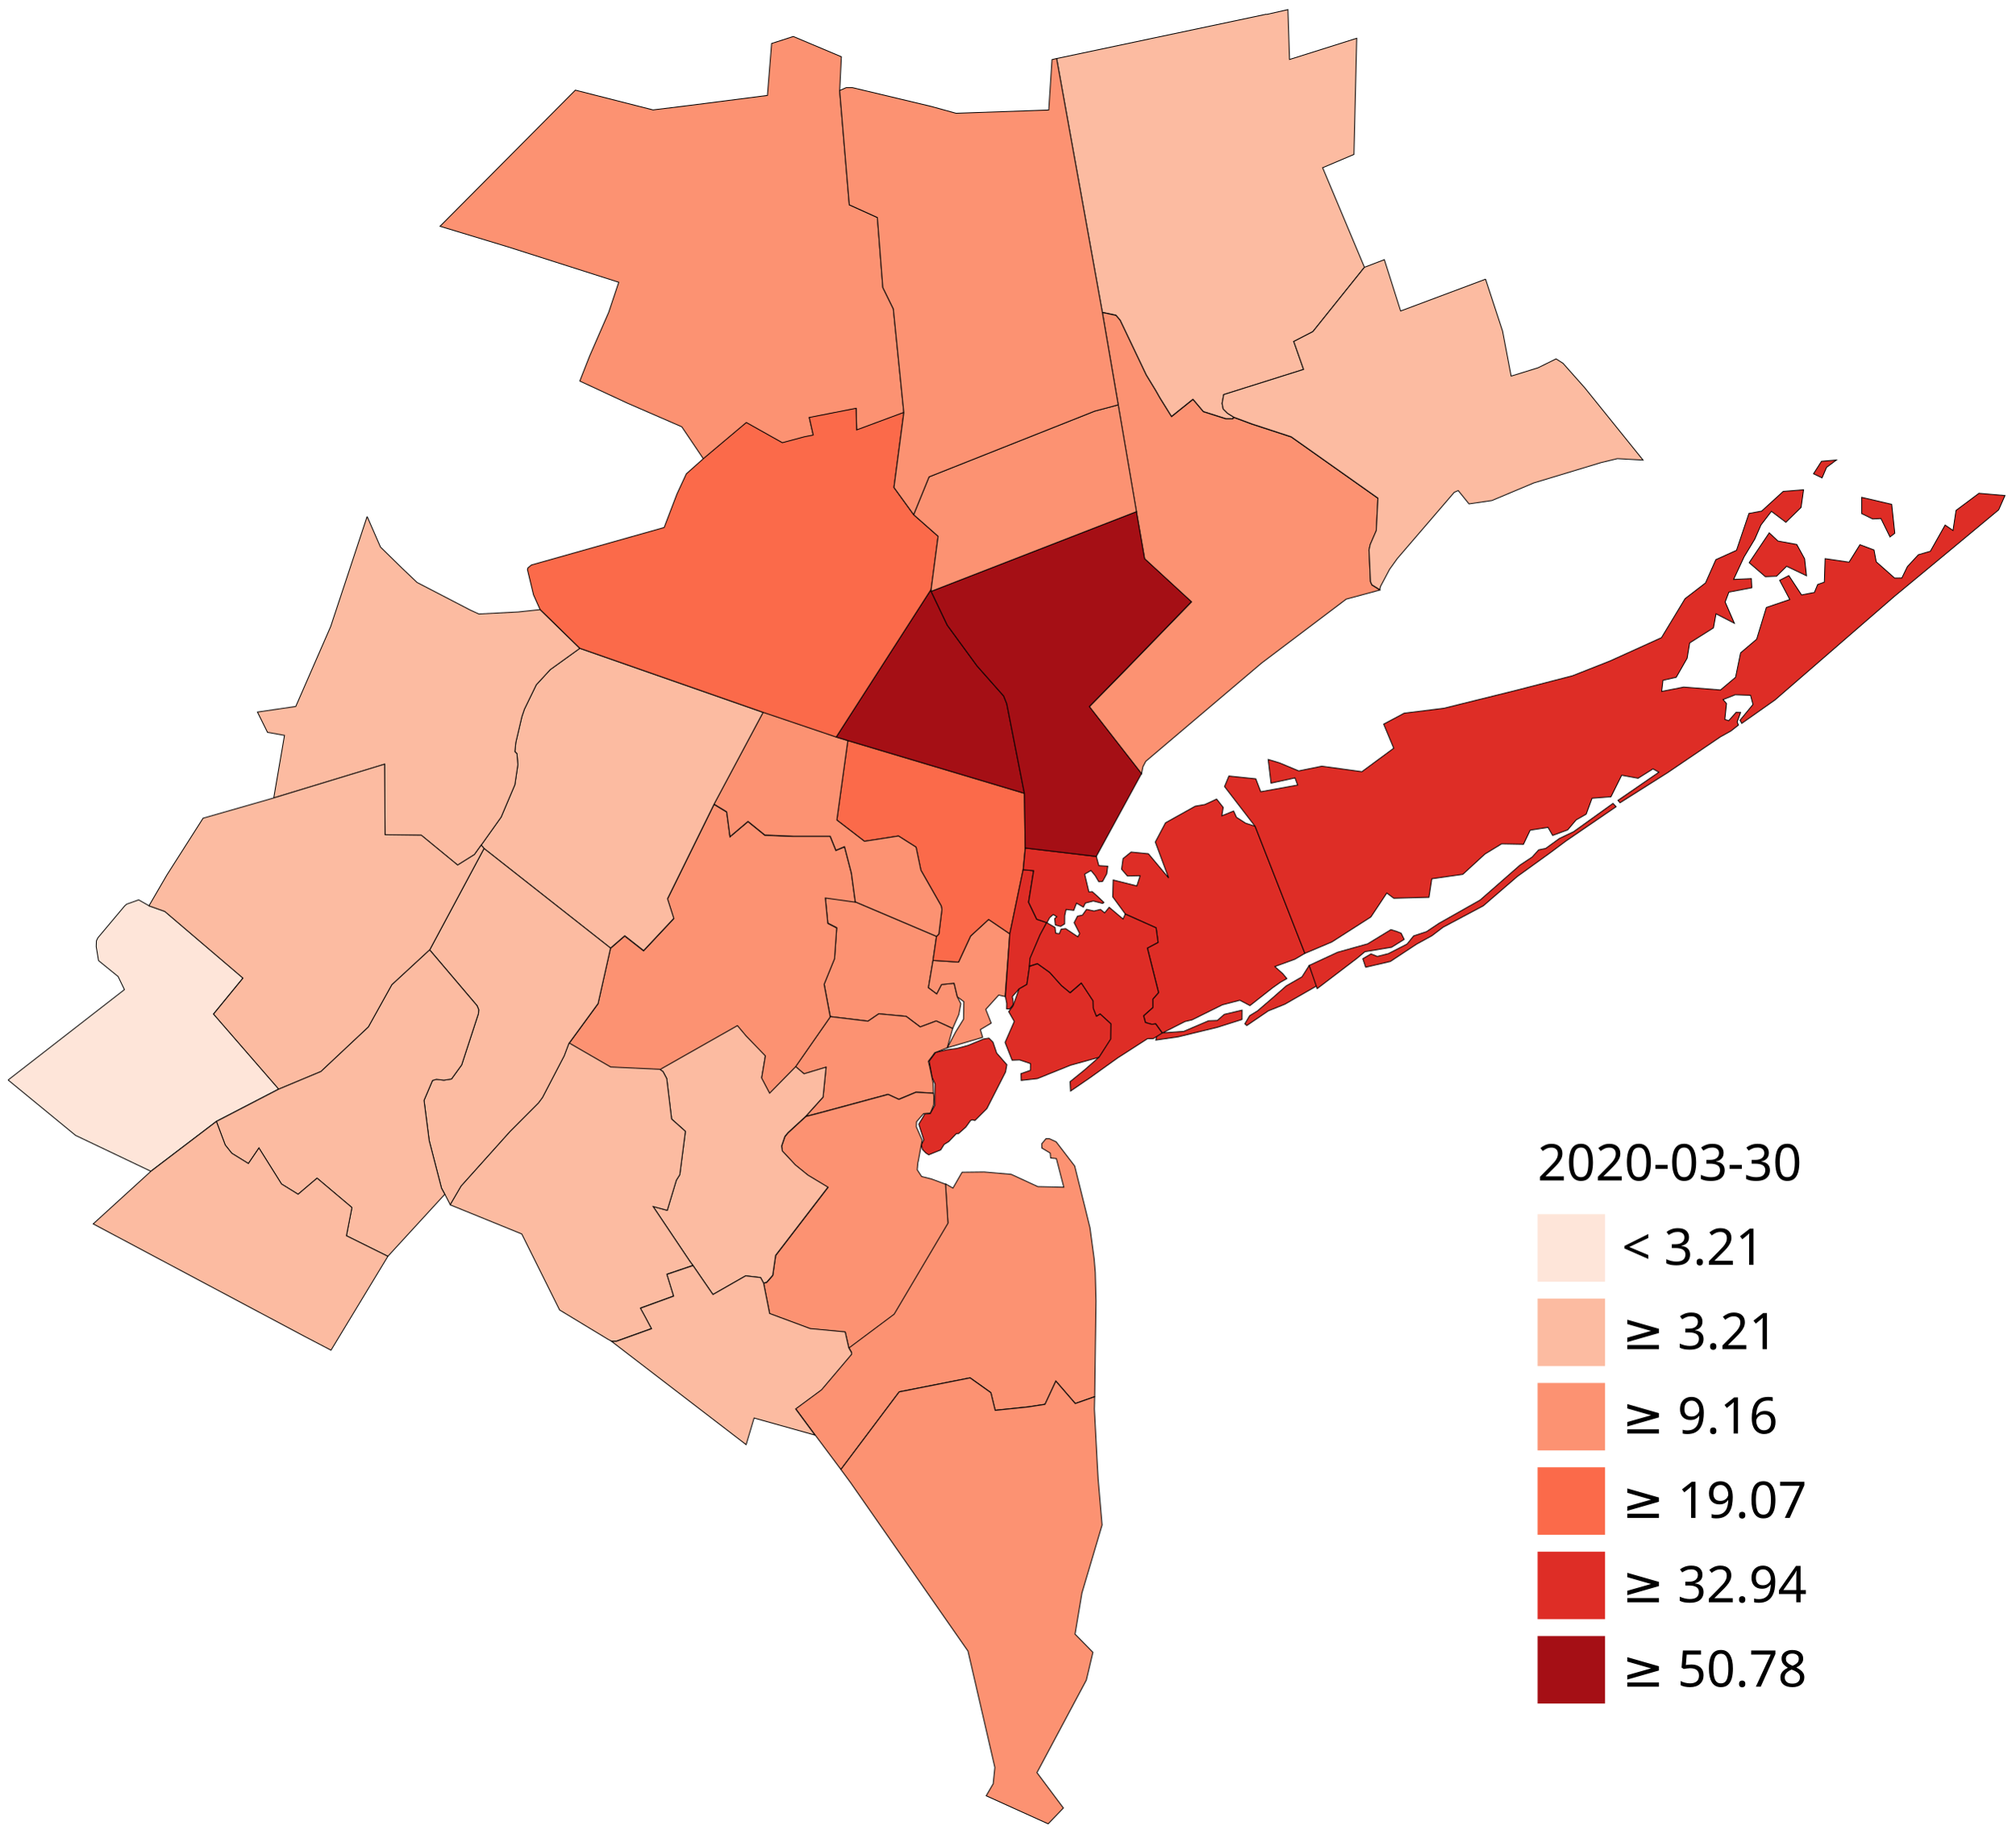
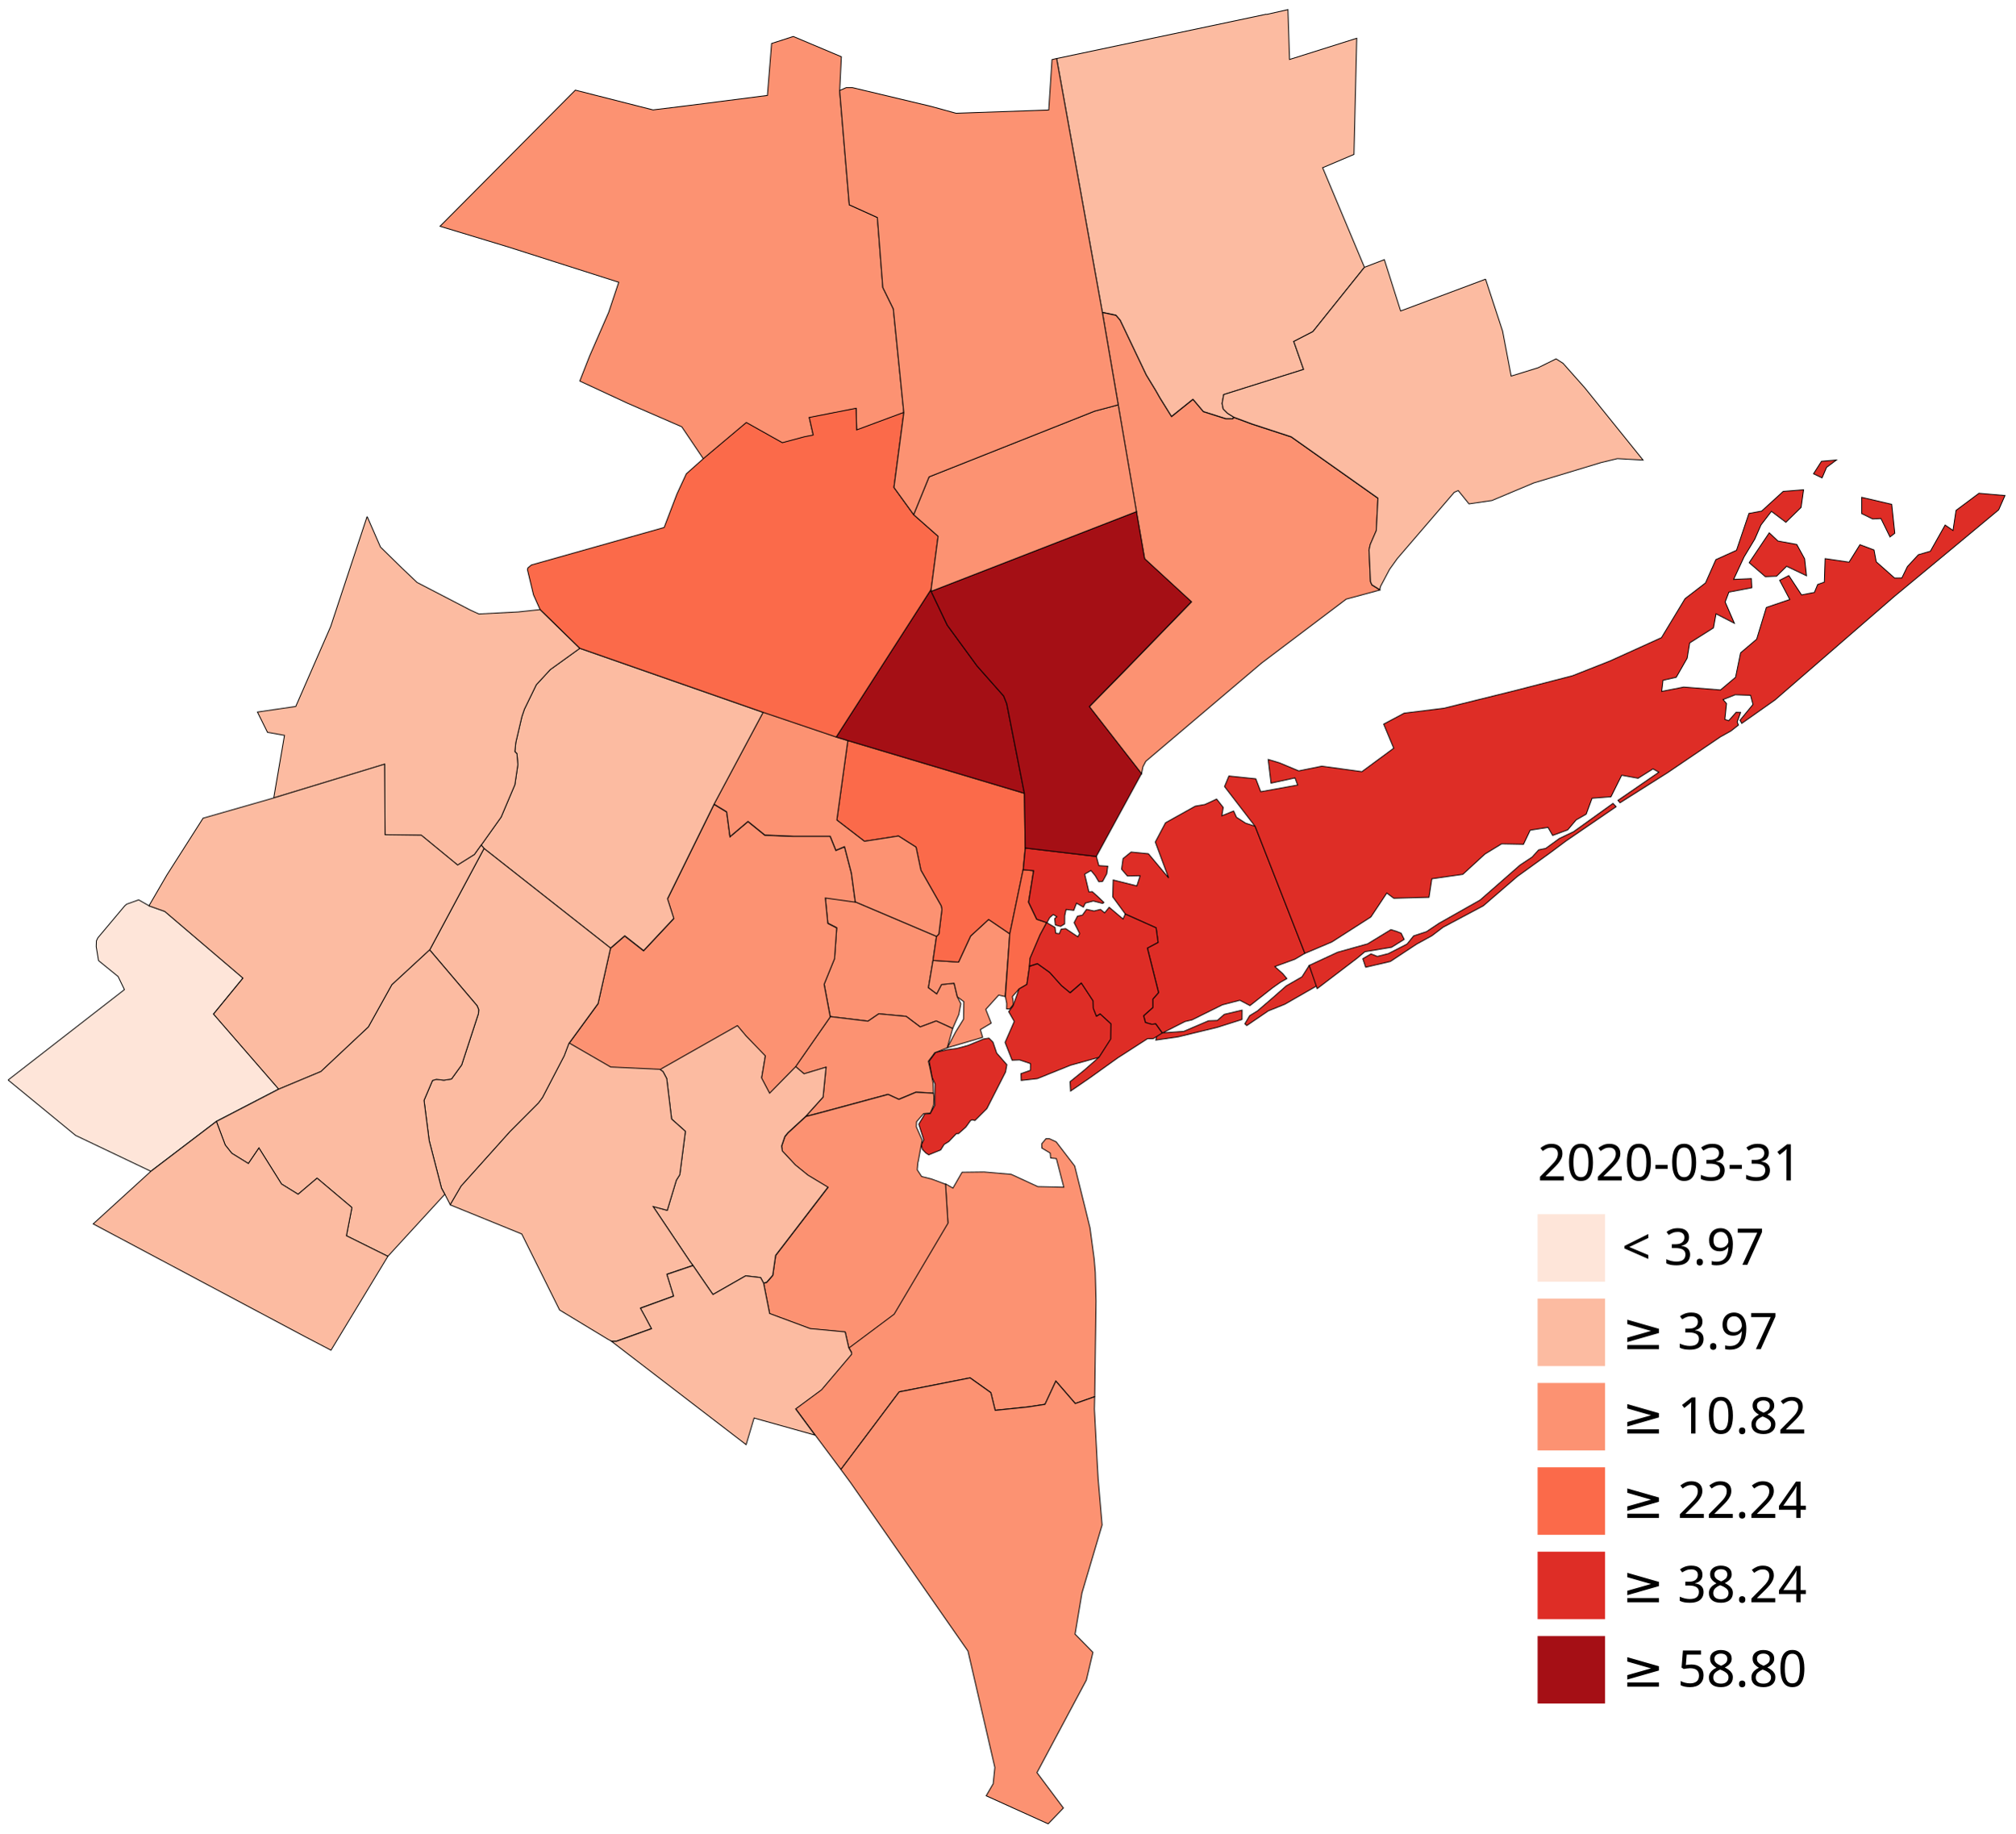
<svg xmlns="http://www.w3.org/2000/svg" id="svg4045" version="1.1" viewBox="0 0 316.019 287.485" height="1086.557" width="1194.401">
  <g transform="translate(108.116 49.338)" id="layer1">
    <g transform="matrix(4.55406 0 0 4.54983 -4052.057 -828.899)" id="g3993" stroke="#000" stroke-width="0.029">
      <path d="m 909.638,171.837 0.74,-0.168 0.055,1.719 2.314,-0.731 -0.095,4.002 -1.079,0.459 1.439,3.43 -1.776,2.218 -0.659,0.34 0.338,0.963 -2.75,0.867 -0.055,0.306 0.037,0.191 0.146,0.146 0.218,0.136 -0.032,0.05 h -0.241 l -0.775,-0.246 -0.357,-0.423 -0.739,0.594 -0.397,-0.639 -0.15,-0.264 -0.323,-0.531 -0.9,-1.89 -0.144,-0.168 -0.467,-0.1 -1.574,-8.743 7.224,-1.528" style="fill:#fcbba1" />
      <path d="m 904.534,185.29 -0.546,-3.182 0.467,0.1 0.144,0.168 0.9,1.89 0.323,0.531 0.15,0.264 0.397,0.639 0.739,-0.594 0.357,0.423 0.775,0.246 h 0.241 l 0.032,-0.05 0.626,0.233 1.351,0.442 2.988,2.115 -0.057,1.116 -0.209,0.481 -0.041,0.186 0.05,1.094 0.048,0.109 0.275,0.171 -1.159,0.314 -2.91,2.2 -3.992,3.389 -0.098,0.188 -0.05,0.247 -1.797,-2.312 1.252,-1.278 2.264,-2.334 -1.611,-1.483 -0.282,-1.623 -0.628,-3.68" style="fill:#fc9272" />
      <path d="m 917.183,180.958 0.587,1.792 0.295,1.549 0.926,-0.287 0.62,-0.307 0.241,0.154 0.747,0.843 2.008,2.492 -0.884,-0.05 -0.562,0.136 -2.314,0.7 -1.446,0.608 -0.788,0.115 -0.371,-0.459 -0.136,0.06 -1.961,2.283 -0.266,0.371 -0.314,0.594 -0.021,0.09 v 0.02 l -0.275,-0.171 -0.048,-0.109 -0.05,-1.094 0.041,-0.186 0.209,-0.481 0.057,-1.116 -2.988,-2.115 -1.351,-0.442 -0.626,-0.233 -0.218,-0.136 -0.146,-0.146 -0.037,-0.191 0.055,-0.306 2.75,-0.867 -0.338,-0.963 0.659,-0.34 1.776,-2.218 0.684,-0.262 0.56,1.769 2.927,-1.097" style="fill:#fcbba1" />
      <path d="m 898.583,212.137 0.259,0.148 0.313,-0.546 0.762,-0.009 0.929,0.08 0.919,0.424 0.894,0.021 -0.255,-0.987 -0.198,-0.021 -0.014,-0.169 -0.286,-0.171 -0.007,-0.149 0.089,-0.105 0.055,-0.07 h 0.121 l 0.232,0.107 0.639,0.835 0.385,1.55 0.13,0.535 0.011,0.04 0.144,1.075 0.039,0.467 0.025,0.99 -0.045,3.287 -0.669,0.236 -0.669,-0.774 -0.374,0.802 -0.571,0.088 -1.144,0.119 -0.148,-0.609 -0.715,-0.51 -2.444,0.483 -2.008,2.676 -0.893,-1.196 -0.665,-0.901 0.891,-0.659 1.034,-1.221 v -0.06 l -0.095,-0.168 1.559,-1.166 1.854,-3.136 -0.084,-1.347" style="fill:#fc9272" />
      <path d="m 894.981,221.987 2.008,-2.676 2.444,-0.483 0.715,0.51 0.148,0.609 1.144,-0.119 0.571,-0.088 0.374,-0.802 0.669,0.774 0.669,-0.235 -0.009,0.426 0.098,1.879 0.03,0.523 0.136,1.59 -0.694,2.345 -0.237,1.418 0.615,0.626 -0.226,0.956 -1.701,3.19 0.91,1.219 -0.524,0.546 -2.134,-0.967 0.241,-0.415 0.057,-0.562 -0.925,-4.009 -4.042,-5.804 -0.337,-0.458" style="fill:#fc9272" />
      <path d="m 899.519,209.926 -0.071,0.03 -0.162,0.226 -0.253,0.225 h -0.073 l -0.259,0.272 -0.162,0.1 -0.119,0.191 -0.412,0.168 -0.095,-0.06 -0.122,-0.126 -0.035,-0.16 0.082,-0.168 -0.173,-0.542 0.211,-0.354 0.182,-0.008 0.162,-0.292 0.005,-0.735 -0.101,-0.227 -0.102,-0.556 0.225,-0.302 0.404,-0.094 0.314,-0.04 0.224,-0.058 0.177,-0.05 0.53,-0.219 0.187,-0.03 0.137,0.137 0.128,0.378 0.351,0.401 -0.046,0.25 -0.642,1.261 -0.412,0.411 -0.08,-0.02" style="fill:#de2d26" />
      <path d="m 895.478,202.42 2.797,1.189 -0.121,0.829 -0.158,0.939 0.285,0.213 0.165,-0.321 0.434,-0.045 0.112,0.469 0.122,0.237 -0.07,0.371 -0.211,0.481 -0.566,-0.259 -0.552,0.206 -0.482,-0.364 -0.945,-0.088 -0.37,0.253 -1.3,-0.157 -0.211,-1.122 0.359,-0.884 0.074,-1.059 -0.306,-0.156 -0.086,-0.878 1.032,0.144" style="fill:#fc9272" />
      <path d="m 894.617,206.375 1.3,0.157 0.37,-0.253 0.945,0.088 0.482,0.364 0.552,-0.206 0.566,0.259 -0.186,0.666 -0.356,0.141 -0.08,0.03 -0.039,0.06 -0.176,0.232 0.056,0.236 0.107,0.515 0.012,0.346 -0.604,-0.034 -0.589,0.246 -0.371,-0.171 -2.349,0.636 -0.483,0.125 0.595,-0.661 0.103,-1.03 -0.758,0.228 -0.293,-0.251 1.196,-1.719" style="fill:#fc9272" />
      <path d="m 900.799,203.522 -0.162,2.161 -0.22,-0.05 -0.445,0.492 0.187,0.474 -0.373,0.223 0.079,0.269 -1.217,0.357 0.287,-0.545 0.272,-0.441 0.01,-0.602 -0.223,-0.167 -0.112,-0.469 -0.434,0.045 -0.165,0.321 -0.285,-0.213 0.158,-0.939 0.88,0.058 0.415,-0.899 0.62,-0.571 0.729,0.496" style="fill:#fc9272" />
      <path d="m 895.222,196.861 6.081,1.819 0.027,1.884 -0.071,0.747 -0.46,2.211 -0.729,-0.496 -0.62,0.571 -0.415,0.899 -0.88,-0.058 0.121,-0.829 0.08,-0.08 0.105,-0.85 -0.025,-0.122 -0.699,-1.228 -0.166,-0.795 -0.605,-0.384 -1.173,0.182 -0.95,-0.732 0.378,-2.739" style="fill:#fb6a4a" />
      <path d="m 898.171,209.011 0.016,0.129 -0.009,0.273 -0.076,0.195 -0.041,0.094 -0.112,0.006 -0.119,0.01 -0.242,0.28 -0.007,0.176 0.2,0.457 -0.135,0.737 -0.011,0.03 -0.023,0.257 0.151,0.231 0.343,0.086 0.471,0.176 h 0.005 0.005 l 0.084,1.347 -1.854,3.136 -1.559,1.166 -0.124,-0.548 -1.204,-0.114 -1.398,-0.52 -0.207,-1.046 0.105,-0.03 0.209,-0.241 0.099,-0.686 1.802,-2.349 -0.687,-0.414 -0.435,-0.353 -0.449,-0.481 -0.025,-0.168 0.112,-0.331 0.105,-0.129 0.617,-0.568 0.483,-0.125 2.349,-0.636 0.371,0.171 0.589,-0.246 0.604,0.034" style="fill:#fc9272" />
      <path d="m 893.421,208.094 0.293,0.251 0.758,-0.228 -0.103,1.03 -0.595,0.661 -0.617,0.568 -0.105,0.129 -0.112,0.331 0.025,0.168 0.449,0.481 0.435,0.353 0.687,0.414 -1.802,2.349 -0.099,0.686 -0.209,0.241 -0.105,0.03 -0.102,-0.191 -0.515,-0.06 -1.127,0.644 -0.69,-1.004 -0.107,-0.144 -1.263,-1.884 0.487,0.132 0.313,-1.038 0.119,-0.191 0.193,-1.494 -0.475,-0.424 -0.168,-1.395 -0.128,-0.24 -0.112,-0.08 2.676,-1.519 0.299,0.356 0.664,0.688 -0.129,0.761 0.275,0.524 0.891,-0.909" style="fill:#fcbba1" />
      <path d="m 890.611,199.061 0.438,0.266 0.113,0.856 0.621,-0.526 0.58,0.47 0.98,0.04 h 1.271 l 0.196,0.485 0.297,-0.125 0.236,0.911 0.135,0.993 -1.032,-0.144 0.086,0.878 0.306,0.156 -0.074,1.059 -0.359,0.884 0.211,1.122 -1.196,1.719 -0.891,0.909 -0.275,-0.524 0.129,-0.761 -0.664,-0.688 -0.299,-0.356 -2.676,1.519 -1.688,-0.078 -1.431,-0.828 0.994,-1.361 0.429,-1.911 0.491,-0.425 0.65,0.51 1.038,-1.109 -0.216,-0.676 1.599,-3.251" style="fill:#fc9272" />
      <path d="m 894.821,196.74 0.401,0.121 -0.378,2.739 0.95,0.732 1.173,-0.182 0.605,0.384 0.166,0.795 0.699,1.228 0.025,0.122 -0.105,0.85 -0.08,0.08 -2.797,-1.189 -0.135,-0.993 -0.236,-0.911 -0.297,0.125 -0.196,-0.485 h -1.271 l -0.98,-0.04 -0.58,-0.47 -0.621,0.526 -0.113,-0.856 -0.438,-0.266 1.694,-3.173 2.516,0.852" style="fill:#fc9272" />
      <path d="m 892.305,195.888 -1.694,3.173 -1.599,3.251 0.216,0.676 -1.038,1.109 -0.65,-0.51 -0.491,0.425 -4.356,-3.432 -0.096,-0.119 0.685,-0.963 0.474,-1.118 0.103,-0.692 -0.032,-0.378 -0.071,-0.07 0.032,-0.313 0.209,-0.892 0.087,-0.257 0.41,-0.843 0.481,-0.522 1.014,-0.731 6.315,2.209" style="fill:#fcbba1" />
      <path d="m 882.694,200.58 4.356,3.432 -0.429,1.911 -0.994,1.361 -0.166,0.44 -0.749,1.439 -0.137,0.185 -0.979,0.983 -1.688,1.884 -0.376,0.644 -0.187,-0.362 -0.114,-0.209 -0.424,-1.64 -0.178,-1.387 0.292,-0.686 0.136,-0.04 0.257,0.03 0.26,-0.04 0.351,-0.486 0.578,-1.771 0.009,-0.135 -0.057,-0.136 -1.631,-1.922 1.872,-3.496" style="fill:#fcbba1" />
      <path d="m 885.626,207.284 1.431,0.828 1.688,0.078 0.112,0.08 0.128,0.24 0.168,1.395 0.475,0.424 -0.193,1.494 -0.119,0.191 -0.313,1.038 -0.487,-0.132 1.263,1.884 0.107,0.144 -0.896,0.304 0.231,0.75 -1.141,0.416 0.179,0.327 0.201,0.379 -1.211,0.435 h -0.168 l -0.114,-0.06 -1.671,-1.013 -1.302,-2.619 -2.466,-1.005 0.376,-0.644 1.688,-1.884 0.979,-0.983 0.137,-0.185 0.749,-1.439 0.166,-0.44" style="fill:#fcbba1" />
      <path d="m 889.887,214.95 0.69,1.004 1.127,-0.644 0.515,0.06 0.102,0.191 0.207,1.046 1.398,0.52 1.204,0.114 0.124,0.548 0.095,0.168 v 0.06 l -1.034,1.221 -0.891,0.659 0.665,0.901 -2.096,-0.588 -0.273,0.918 -4.635,-3.561 h 0.168 l 1.211,-0.435 -0.201,-0.379 -0.179,-0.327 1.141,-0.416 -0.231,-0.75 0.896,-0.304" style="fill:#fcbba1" />
-       <path style="fill:#de2d26" d="m 901.258,201.418 -0.459,2.211 -0.151,2.163 0.046,0.233 -0.003,0.19 0.103,0.004 0.127,-0.154 -0.013,-0.17 -0.021,-0.103 0.232,-0.265 0.268,-0.154 0.092,-0.625 0.023,-0.271 0.344,-0.811 0.229,-0.422 -0.35,-0.117 -0.281,-0.588 0.174,-1.088 z" transform="translate(0 -.107)" />
+       <path style="fill:#fb6a4a" d="m 901.258,201.418 -0.459,2.211 -0.151,2.163 0.046,0.233 -0.003,0.19 0.103,0.004 0.127,-0.154 -0.013,-0.17 -0.021,-0.103 0.232,-0.265 0.268,-0.154 0.092,-0.625 0.023,-0.271 0.344,-0.811 0.229,-0.422 -0.35,-0.117 -0.281,-0.588 0.174,-1.088 z" transform="translate(0 -.107)" />
      <path d="m 894.94,174.458 0.332,3.938 0.967,0.438 0.188,2.412 0.362,0.738 0.361,3.577 -1.622,0.603 -0.019,-0.745 -1.613,0.316 0.137,0.606 -0.305,0.06 -0.759,0.204 -1.239,-0.696 -1.48,1.246 -0.747,-1.109 -1.865,-0.811 -1.646,-0.765 0.337,-0.859 0.658,-1.51 0.346,-1.036 -3.799,-1.214 -2.355,-0.715 4.66,-4.692 2.676,0.682 1.296,-0.16 2.642,-0.339 0.144,-1.79 0.747,-0.242 1.655,0.699 -0.057,1.166" style="fill:#fc9272" />
      <path d="m 901.33,200.564 2.45,0.291 0.086,0.316 0.307,0.02 -0.035,0.262 -0.143,0.262 -0.13,0.012 -0.123,-0.21 -0.147,-0.178 -0.217,0.126 0.146,0.613 0.115,-0.01 0.192,0.172 0.209,0.2 -0.043,0.034 -0.322,-0.083 -0.273,0.071 -0.069,0.139 -0.236,-0.136 -0.095,0.247 -0.265,-0.029 -0.045,0.212 -0.003,0.284 -0.141,0.087 -0.179,-0.049 -0.024,-0.221 0.073,-0.065 -0.122,-0.074 -0.121,0.104 -0.097,0.177 -0.349,-0.118 -0.282,-0.588 0.175,-1.087 -0.359,-0.033 0.071,-0.747" style="fill:#de2d26" />
      <path d="m 900.91,206.009 0.209,-0.589 0.269,-0.154 0.09,-0.624 0.277,-0.089 0.423,0.303 0.405,0.453 0.297,0.245 0.387,-0.334 0.405,0.616 0.007,0.254 0.107,0.272 0.13,-0.077 0.373,0.342 -0.007,0.523 -0.4,0.625 -0.99,0.275 -1.143,0.461 -0.556,0.063 -0.007,-0.235 0.323,-0.112 0.004,-0.232 -0.375,-0.127 -0.259,0.009 -0.241,-0.613 0.316,-0.723 -0.192,-0.337 z" style="fill:#de2d26" />
      <path d="m 898.09,191.718 0.556,1.166 1.027,1.406 0.916,1.036 0.105,0.264 0.608,3.09 -6.081,-1.819 -0.401,-0.121 3.27,-5.092 v 0.07" style="fill:#a50f15" />
      <path style="fill:#de2d26" d="m 907.922,198.984 -0.406,0.188 -0.33,0.057 -1.023,0.572 -0.352,0.664 0.459,1.238 -0.697,-0.834 -0.596,-0.059 -0.277,0.225 -0.051,0.367 0.201,0.234 0.438,-0.01 -0.113,0.352 -0.814,-0.205 -0.016,0.582 0.434,0.592 1.061,0.475 0.068,0.502 -0.367,0.195 0.385,1.535 -0.195,0.223 0.002,0.289 -0.322,0.287 0.065,0.234 0.223,0.062 0.129,-0.018 0.223,0.312 -0.17,0.012 -0.053,0.236 0.775,-0.113 1.34,-0.326 0.854,-0.271 0.002,-0.322 -0.615,0.146 -0.236,0.209 -0.305,0.012 -0.854,0.365 -0.725,0.051 0.771,-0.391 0.24,-0.057 1.045,-0.518 0.602,-0.158 0.348,0.184 0.772,-0.608 0.273,-0.194 0.226,-0.129 -0.139,-0.167 -0.276,-0.247 0.693,-0.254 0.344,-0.203 -1.713,-4.377 -0.332,-0.109 -0.312,-0.201 -0.098,-0.217 -0.406,0.164 0.047,-0.289 z m 3.189,5.733 -0.249,0.394 -0.54,0.31 -0.477,0.42 -0.514,0.443 -0.27,0.166 -0.166,0.279 0.066,0.061 0.742,-0.506 0.568,-0.229 1.114,-0.64 z" transform="translate(0 -.107)" />
      <path d="m 897.149,185.561 -0.339,2.577 0.678,0.937 0.843,0.745 -0.24,1.828 -3.27,5.092 -2.516,-0.852 -6.315,-2.209 -1.367,-1.337 -0.225,-0.503 -0.209,-0.87 0.016,-0.06 0.121,-0.1 4.571,-1.292 0.442,-1.157 0.321,-0.692 0.587,-0.523 1.48,-1.246 1.239,0.696 0.759,-0.204 0.305,-0.06 -0.137,-0.606 1.613,-0.316 0.019,0.745 1.622,-0.603" style="fill:#fb6a4a" />
      <path d="m 902.074,203.138 0.284,0.165 0.022,0.197 0.127,0.017 0.059,-0.155 0.156,-0.02 0.421,0.281 0.063,-0.111 -0.19,-0.375 0.115,-0.224 0.17,-0.036 0.141,-0.198 0.258,0.056 0.223,-0.055 0.143,0.119 0.156,-0.192 0.478,0.404 0.076,-0.17 1.061,0.474 0.068,0.501 -0.369,0.196 0.386,1.534 -0.197,0.223 0.002,0.289 -0.321,0.287 0.063,0.234 0.222,0.062 0.13,-0.017 0.227,0.316 -0.306,0.193 -0.199,0.002 -1.034,0.667 -0.968,0.694 -0.649,0.445 -0.016,-0.324 0.486,-0.395 0.515,-0.453 0.4,-0.625 0.007,-0.523 -0.373,-0.342 -0.13,0.077 -0.107,-0.272 -0.007,-0.254 -0.405,-0.616 -0.387,0.334 -0.297,-0.245 -0.405,-0.453 -0.423,-0.303 -0.277,0.089 0.023,-0.271 0.346,-0.811 0.227,-0.422" style="fill:#de2d26" />
      <path style="fill:#de2d26" d="m 928.476,187.773 0.295,0.141 0.156,-0.364 0.338,-0.252 -0.513,0.044 z m -0.342,0.551 -0.701,0.056 -0.742,0.678 -0.438,0.082 -0.428,1.27 -0.711,0.322 -0.357,0.803 -0.703,0.541 -0.812,1.344 -1.775,0.805 -1.293,0.51 -1.988,0.514 -2.439,0.605 -1.367,0.17 -0.705,0.377 0.346,0.83 -1.096,0.809 -1.381,-0.189 -0.795,0.162 -0.658,-0.275 -0.393,-0.119 0.098,0.816 0.826,-0.18 0.09,0.246 -1.271,0.23 -0.17,-0.445 -0.926,-0.096 -0.15,0.363 1.053,1.371 1.713,4.379 0.928,-0.393 1.346,-0.863 0.547,-0.824 0.242,0.18 1.211,-0.033 0.098,-0.639 1.066,-0.152 0.764,-0.701 0.572,-0.35 0.754,0.014 0.232,-0.486 0.613,-0.096 0.16,0.277 0.518,-0.191 0.291,-0.344 0.346,-0.199 0.201,-0.547 0.652,-0.051 0.369,-0.742 0.564,0.104 0.514,-0.324 0.203,0.115 -1.41,0.971 0.072,0.082 1.641,-1.039 1.814,-1.232 0.365,-0.204 0.257,-0.202 -0.043,-0.108 0.117,-0.326 -0.153,-0.006 -0.256,0.288 -0.133,-0.043 0.058,-0.547 -0.121,-0.137 0.42,-0.166 0.528,0.019 0.084,0.315 -0.446,0.544 0.06,0.108 1.149,-0.811 4.107,-3.566 1.828,-1.516 1.762,-1.467 0.217,-0.492 -0.896,-0.078 -0.789,0.59 -0.105,0.691 -0.271,-0.186 -0.508,0.902 -0.414,0.121 -0.377,0.408 -0.191,0.393 -0.25,0.002 -0.631,-0.559 -0.078,-0.408 -0.484,-0.182 -0.375,0.602 -0.824,-0.121 -0.027,0.809 -0.229,0.082 -0.113,0.273 -0.443,0.086 -0.438,-0.666 -0.316,0.162 0.35,0.662 -0.807,0.273 -0.334,1.094 -0.553,0.471 -0.174,0.842 -0.518,0.438 -1.268,-0.1 -0.758,0.15 0.045,-0.383 0.457,-0.105 0.375,-0.656 0.088,-0.529 0.818,-0.518 0.088,-0.484 0.633,0.326 -0.318,-0.732 0.129,-0.342 0.789,-0.152 -0.016,-0.312 -0.611,0.027 0.361,-0.777 0.369,-0.613 0.213,-0.488 0.359,-0.469 0.498,0.377 0.523,-0.512 z m 2.002,0.261 v 0.561 l 0.377,0.184 0.285,-0.014 0.311,0.633 0.166,-0.127 -0.107,-0.996 z m -3.184,1.223 -0.691,1.029 0.557,0.482 0.385,-0.016 0.348,-0.342 0.684,0.326 -0.065,-0.584 -0.271,-0.494 -0.648,-0.119 z m -5.381,9.326 -1.357,0.975 -0.486,0.232 -0.475,0.344 -0.24,0.049 -0.225,0.248 -0.418,0.277 -1.371,1.203 -1.422,0.805 -0.428,0.287 -0.443,0.146 -0.225,0.281 -0.645,0.33 -0.379,0.096 -0.219,-0.086 -0.281,0.166 0.098,0.293 0.85,-0.199 0.902,-0.596 0.529,-0.291 0.385,-0.293 1.387,-0.74 1.17,-1.01 1.131,-0.816 0.541,-0.404 1.729,-1.184 z m -7.646,4.35 -0.803,0.49 -1.033,0.289 -0.979,0.455 0.275,0.799 1.371,-1.045 0.273,-0.227 0.918,-0.154 0.434,-0.271 -0.105,-0.213 -0.143,-0.057 z" transform="translate(0 -.107)" />
      <path d="m 898.09,191.718 7.071,-2.748 0.282,1.623 1.611,1.483 -2.264,2.334 -1.252,1.278 1.797,2.312 -1.556,2.855 -2.45,-0.291 -0.027,-1.884 -0.608,-3.09 -0.105,-0.264 -0.916,-1.036 -1.027,-1.406 -0.556,-1.166" style="fill:#a50f15" />
      <path d="m 904.534,185.29 0.628,3.68 -7.071,2.748 v -0.07 l 0.24,-1.828 -0.843,-0.745 0.531,-1.303 5.705,-2.266 0.809,-0.216" style="fill:#fc9272" />
      <path d="m 902.414,173.365 1.574,8.743 0.546,3.182 -0.809,0.216 -5.705,2.266 -0.531,1.303 -0.678,-0.937 0.339,-2.577 -0.361,-3.577 -0.362,-0.738 -0.188,-2.412 -0.967,-0.438 -0.332,-3.938 0.226,-0.1 h 0.216 l 2.721,0.65 0.847,0.234 3.191,-0.113 0.112,-1.736 0.16,-0.04" style="fill:#fc9272" />
      <path d="m 866.304,208.562 4.008,-3.118 -0.218,-0.451 -0.674,-0.548 -0.08,-0.483 0.007,-0.199 0.05,-0.104 0.925,-1.102 0.07,-0.06 0.41,-0.146 0.353,0.201 0.547,0.193 2.692,2.298 -1.014,1.239 2.245,2.587 -2.147,1.114 -2.259,1.721 -2.588,-1.234 -2.327,-1.913" style="fill:#fee5d9" />
      <path d="m 878.668,189.138 0.46,1.053 0.738,0.723 0.522,0.497 1.831,0.95 0.298,0.137 1.351,-0.07 0.754,-0.08 1.367,1.337 -1.014,0.731 -0.481,0.522 -0.41,0.843 -0.087,0.257 -0.209,0.892 -0.032,0.313 0.071,0.07 0.032,0.378 -0.103,0.692 -0.474,1.118 -0.685,0.963 -0.234,0.328 -0.578,0.362 -1.25,-1.028 -1.25,-0.017 -0.016,-2.432 -3.817,1.163 0.371,-2.159 -0.585,-0.104 -0.347,-0.699 1.32,-0.193 1.201,-2.752 1.255,-3.792" style="fill:#fcbba1" />
      <path d="m 875.453,198.837 3.817,-1.163 0.016,2.432 1.25,0.017 1.25,1.028 0.578,-0.362 0.234,-0.328 0.096,0.119 -1.872,3.496 -1.299,1.2 -0.81,1.457 -1.634,1.534 -1.454,0.608 -2.245,-2.587 1.014,-1.239 -2.692,-2.298 -0.547,-0.193 0.619,-1.066 1.246,-1.956 2.434,-0.698" style="fill:#fcbba1" />
      <path d="m 880.822,204.076 1.631,1.922 0.057,0.136 -0.009,0.135 -0.578,1.771 -0.351,0.486 -0.26,0.04 -0.257,-0.03 -0.136,0.04 -0.292,0.686 0.178,1.387 0.424,1.64 0.114,0.209 -1.961,2.139 -1.428,-0.709 0.19,-0.972 -1.2,-1.013 -0.653,0.555 -0.571,-0.353 -0.778,-1.241 -0.363,0.535 -0.571,-0.353 -0.226,-0.285 -0.305,-0.812 2.147,-1.114 1.454,-0.608 1.634,-1.534 0.81,-1.457 1.299,-1.2" style="fill:#fcbba1" />
      <path d="m 873.478,209.988 0.305,0.812 0.226,0.285 0.571,0.353 0.363,-0.535 0.778,1.241 0.571,0.353 0.653,-0.555 1.2,1.013 -0.19,0.972 1.428,0.709 -1.959,3.236 -0.916,-0.479 -7.272,-3.874 1.984,-1.81 2.259,-1.721" style="fill:#fcbba1" />
    </g>
    <g id="g1003" transform="matrix(.26458 0 0 .26458 127.715 -62.671)">
      <path d="m 20,820 h 40 v 40 H 20 Z" fill="#fcbba1" />
      <path d="m 20,870 h 40 v 40 H 20 Z" fill="#fc9272" />
      <path d="m 20,920 h 40 v 40 H 20 Z" fill="#fb6a4a" />
      <path d="m 20,970 h 40 v 40 H 20 Z" fill="#de2d26" />
      <path d="m 20,770 h 40 v 40 H 20 Z" fill="#fee5d9" />
      <path d="m 20,1020 h 40 v 40 H 20 Z" fill="#a50f15" />
      <g font-size="30" font-family="Verdana">
        <text x="70" y="1050">
-           <tspan id="tspan905" x="70" y="1050">≥ 50.78</tspan>
+           <tspan id="tspan905" x="70" y="1050">≥ 58.80</tspan>
        </text>
        <text y="1000" x="70">
-           <tspan y="1000" x="70" id="tspan919">≥ 32.94</tspan>
+           <tspan y="1000" x="70" id="tspan919">≥ 38.24</tspan>
        </text>
        <text x="70" y="950">
-           <tspan id="tspan923" x="70" y="950">≥ 19.07</tspan>
+           <tspan id="tspan923" x="70" y="950">≥ 22.24</tspan>
        </text>
        <text y="900" x="70">
-           <tspan y="900" x="70" id="tspan927">≥ 9.16</tspan>
+           <tspan y="900" x="70" id="tspan927">≥ 10.82</tspan>
        </text>
        <text x="70" y="850">
-           <tspan id="tspan931" x="70" y="850">≥ 3.21</tspan>
+           <tspan id="tspan931" x="70" y="850">≥ 3.97</tspan>
        </text>
        <text y="800" x="70">
-           <tspan y="800" x="70" id="tspan935">&lt; 3.21</tspan>
+           <tspan y="800" x="70" id="tspan935">&lt; 3.97</tspan>
        </text>
        <text x="20" y="750">
-           <tspan id="tspan939" x="20" y="750">2020-03-30</tspan>
+           <tspan id="tspan939" x="20" y="750">2020-03-31</tspan>
        </text>
      </g>
    </g>
  </g>
</svg>
